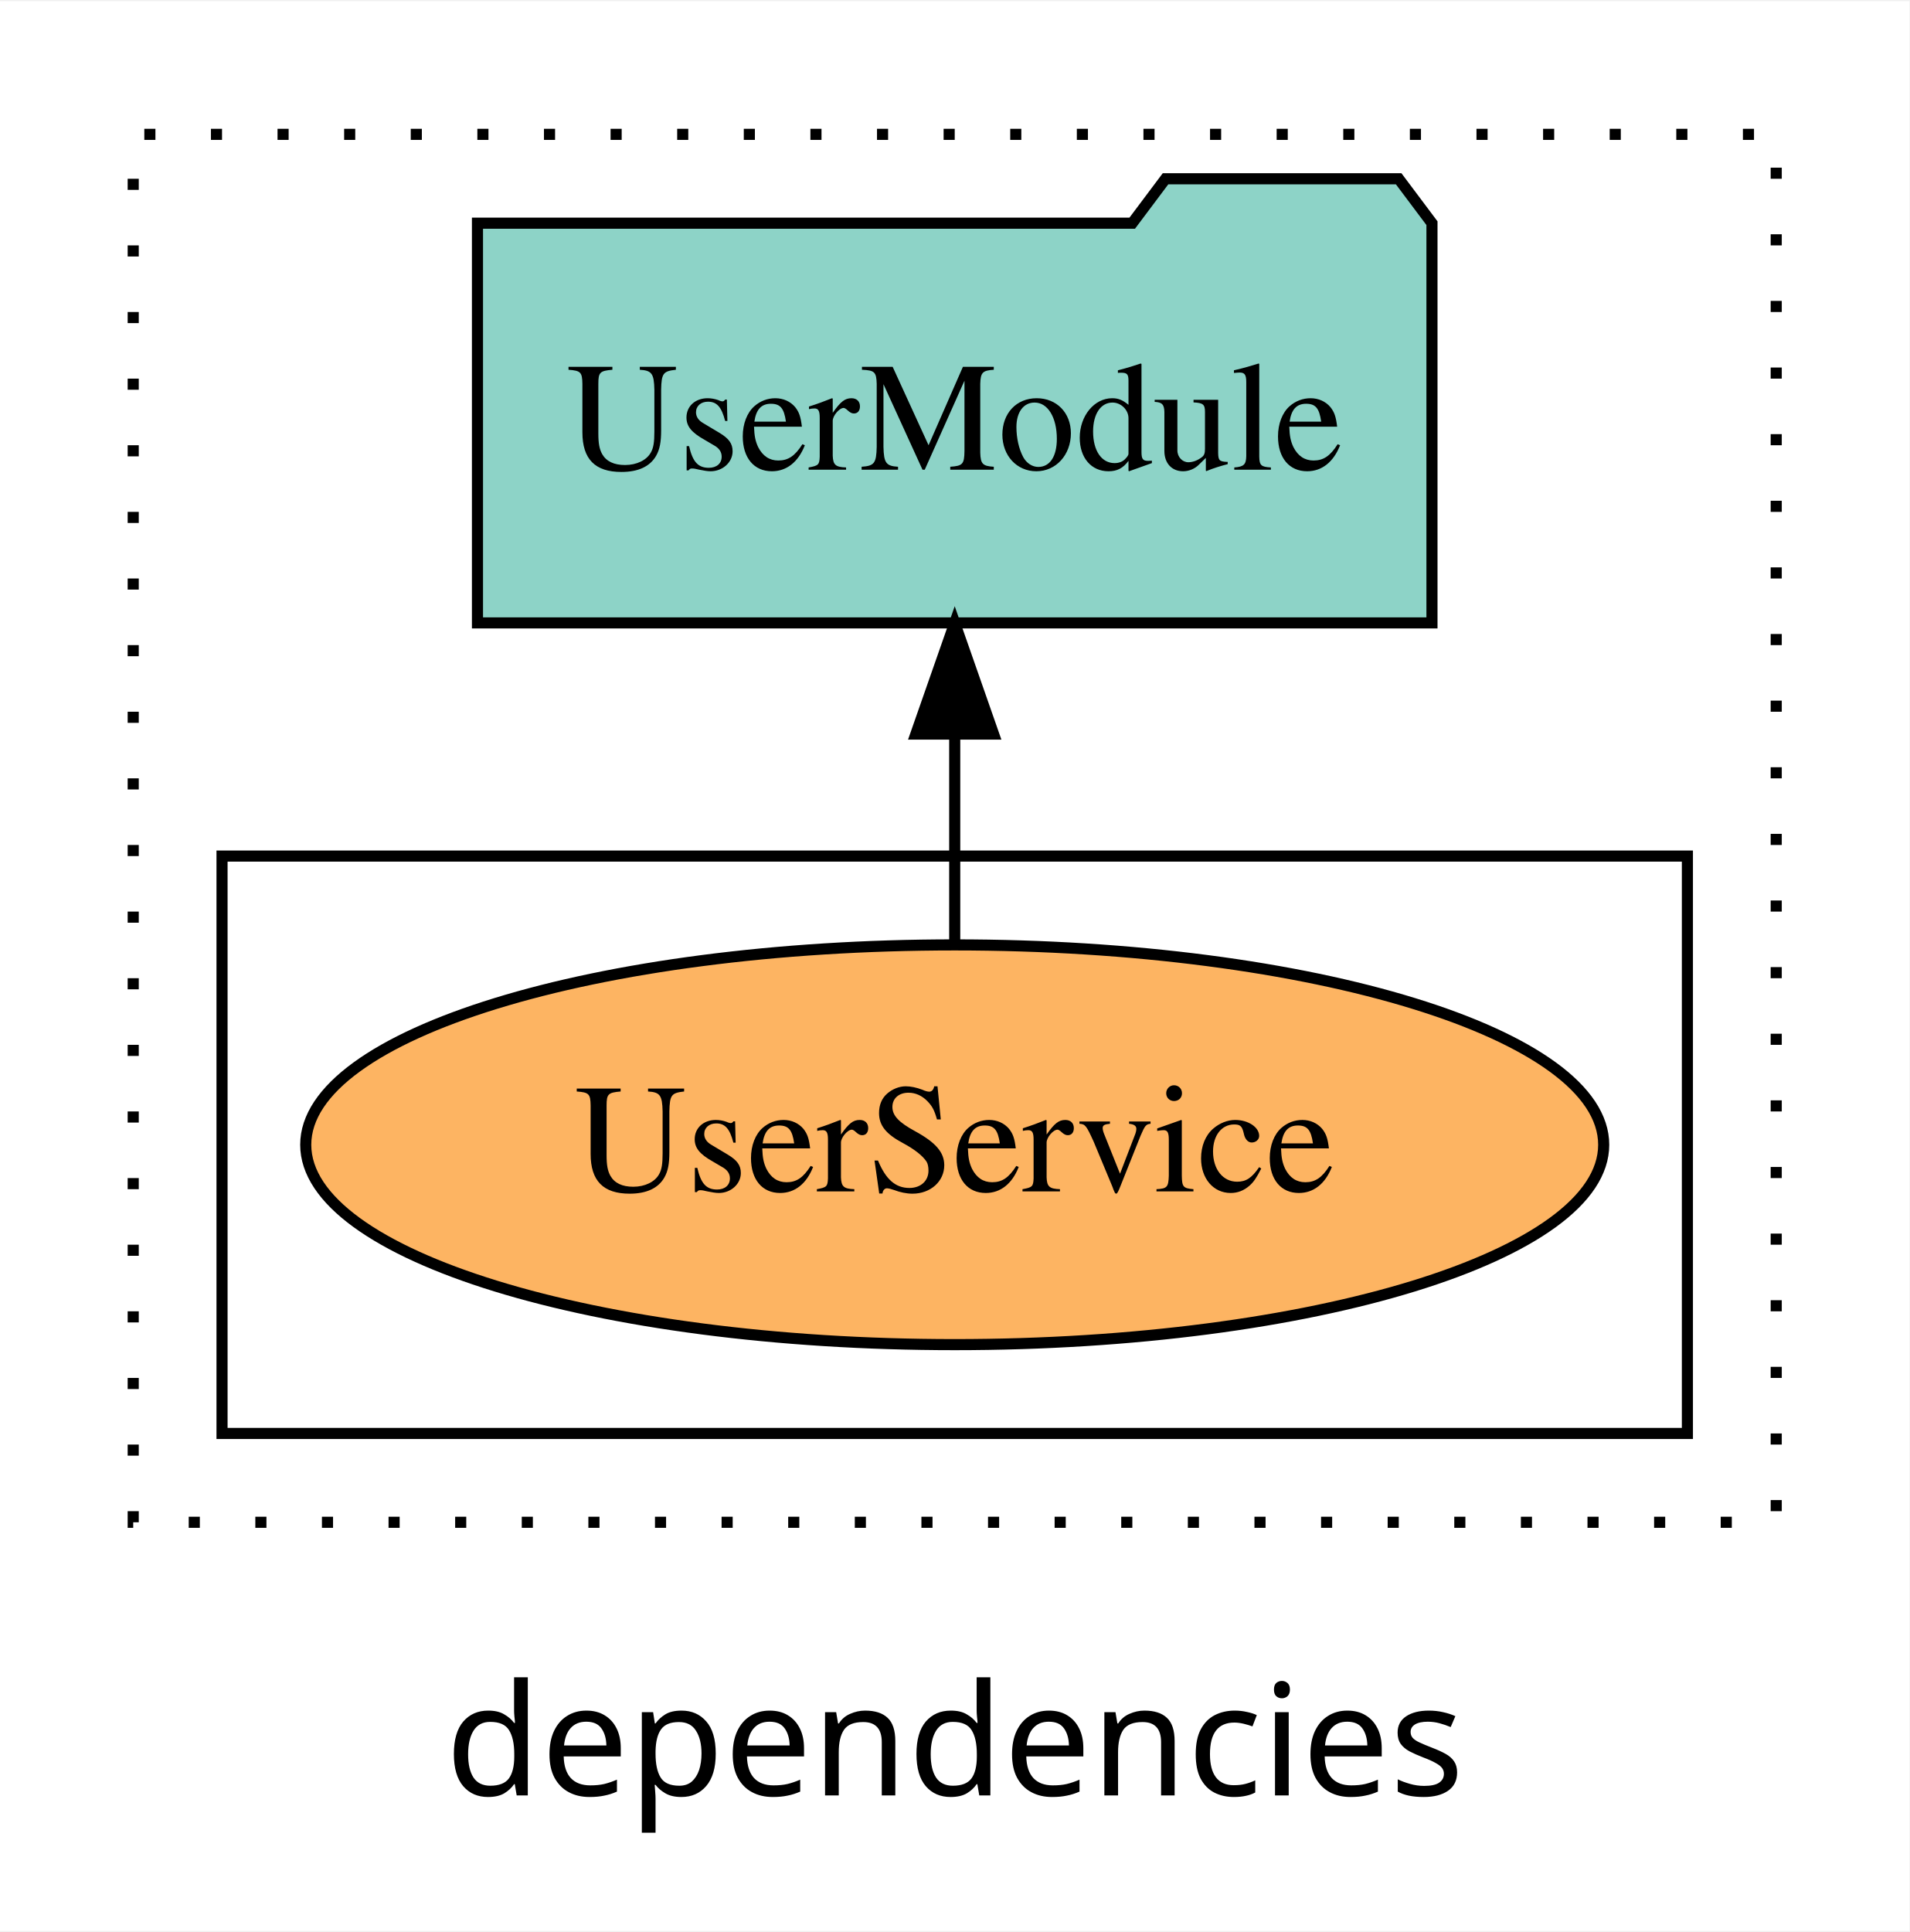
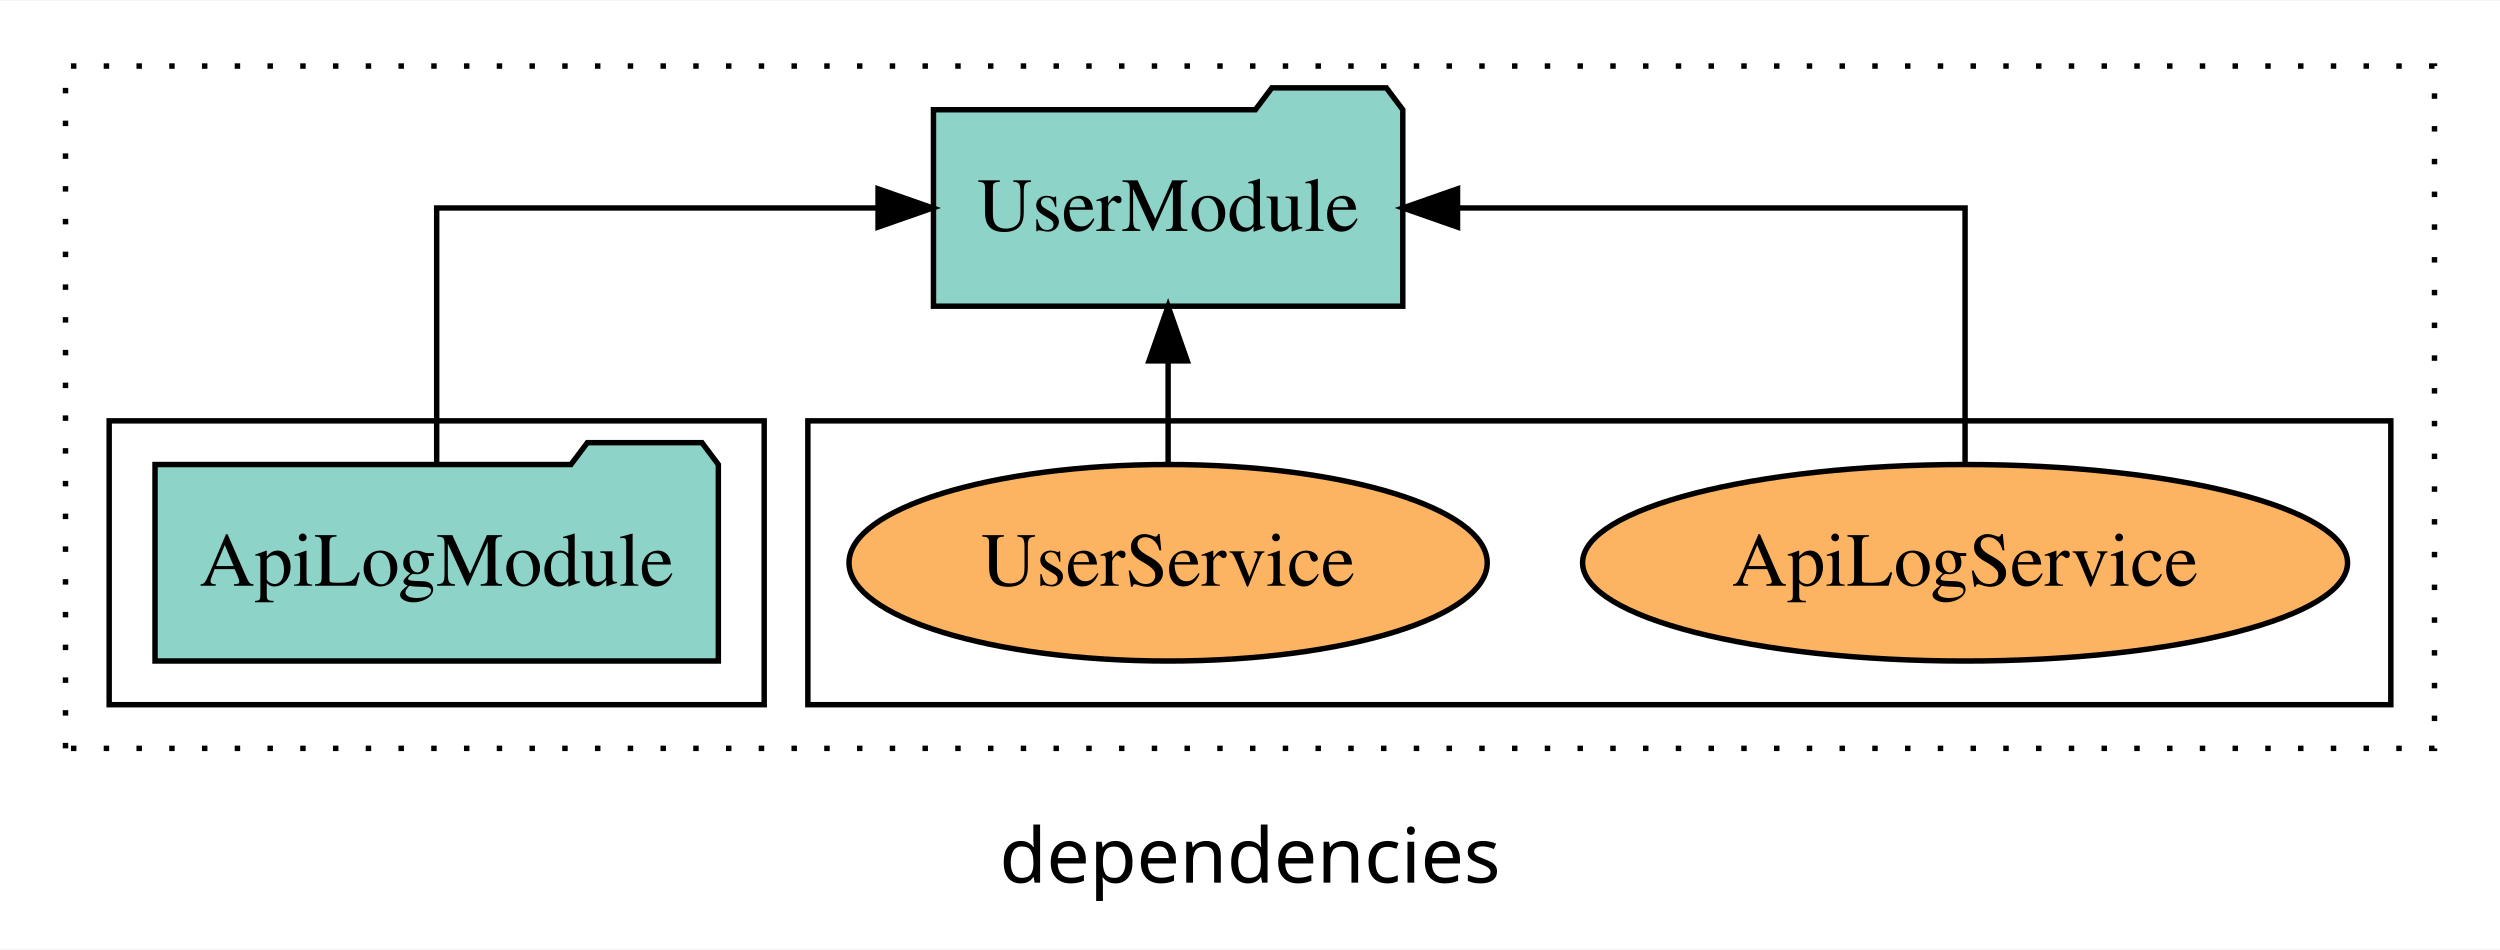
- <svg xmlns="http://www.w3.org/2000/svg" width="172pt" height="174pt" viewBox="0.00 0.00 172.00 173.80">
+ <svg xmlns="http://www.w3.org/2000/svg" width="458pt" height="174pt" viewBox="0.00 0.00 458.00 173.80">
  <g id="graph0" class="graph" transform="scale(1 1) rotate(0) translate(4 169.8)">
-     <polygon fill="white" stroke="transparent" points="-4,4 -4,-169.8 168,-169.8 168,4 -4,4" />
-     <text text-anchor="middle" x="82" y="-8.2" font-family="sans-serif" font-size="14.00">dependencies</text>
+     <polygon fill="white" stroke="transparent" points="-4,4 -4,-169.8 454,-169.8 454,4 -4,4" />
+     <text text-anchor="middle" x="225" y="-8.2" font-family="sans-serif" font-size="14.00">dependencies</text>
    <g id="clust1" class="cluster">
-       <polygon fill="none" stroke="black" stroke-dasharray="1,5" points="8,-32.8 8,-157.8 156,-157.8 156,-32.8 8,-32.8" />
+       <polygon fill="none" stroke="black" stroke-dasharray="1,5" points="8,-32.8 8,-157.8 442,-157.8 442,-32.8 8,-32.8" />
    </g>
    <g id="clust6" class="cluster">
-       <polygon fill="none" stroke="black" points="16,-40.8 16,-92.8 148,-92.8 148,-40.8 16,-40.8" />
+       <polygon fill="none" stroke="black" points="144,-40.8 144,-92.8 434,-92.8 434,-40.8 144,-40.8" />
+     </g>
+     <g id="clust3" class="cluster">
+       <polygon fill="none" stroke="black" points="16,-40.8 16,-92.8 136,-92.8 136,-40.8 16,-40.8" />
    </g>
    <g id="node1" class="node">
-       <ellipse fill="#fdb462" stroke="black" cx="82" cy="-66.8" rx="58.46" ry="18" />
-       <text text-anchor="middle" x="82" y="-62.6" font-family="Times,serif" font-size="14.00">UserService</text>
+       <polygon fill="#8dd3c7" stroke="black" points="127.6,-84.8 124.6,-88.8 103.6,-88.8 100.6,-84.8 24.4,-84.8 24.4,-48.8 127.6,-48.8 127.6,-84.8" />
+       <text text-anchor="middle" x="76" y="-62.6" font-family="Times,serif" font-size="14.00">ApiLogModule</text>
    </g>
    <g id="node2" class="node">
-       <polygon fill="#8dd3c7" stroke="black" points="124.99,-149.8 121.99,-153.8 100.99,-153.8 97.99,-149.8 39.01,-149.8 39.01,-113.8 124.99,-113.8 124.99,-149.8" />
-       <text text-anchor="middle" x="82" y="-127.6" font-family="Times,serif" font-size="14.00">UserModule</text>
+       <polygon fill="#8dd3c7" stroke="black" points="252.99,-149.8 249.99,-153.8 228.99,-153.8 225.99,-149.8 167.01,-149.8 167.01,-113.8 252.99,-113.8 252.99,-149.8" />
+       <text text-anchor="middle" x="210" y="-127.6" font-family="Times,serif" font-size="14.00">UserModule</text>
    </g>
    <g id="edge1" class="edge">
-       <path fill="none" stroke="black" d="M82,-84.91C82,-84.91 82,-103.79 82,-103.79" />
-       <polygon fill="black" stroke="black" points="78.5,-103.79 82,-113.79 85.5,-103.79 78.5,-103.79" />
+       <path fill="none" stroke="black" d="M76,-84.91C76,-104.14 76,-131.8 76,-131.8 76,-131.8 156.86,-131.8 156.86,-131.8" />
+       <polygon fill="black" stroke="black" points="156.86,-135.3 166.86,-131.8 156.86,-128.3 156.86,-135.3" />
+     </g>
+     <g id="node3" class="node">
+       <ellipse fill="#fdb462" stroke="black" cx="356" cy="-66.8" rx="70.07" ry="18" />
+       <text text-anchor="middle" x="356" y="-62.6" font-family="Times,serif" font-size="14.00">ApiLogService</text>
+     </g>
+     <g id="edge2" class="edge">
+       <path fill="none" stroke="black" d="M356,-84.91C356,-104.14 356,-131.8 356,-131.8 356,-131.8 263.02,-131.8 263.02,-131.8" />
+       <polygon fill="black" stroke="black" points="263.02,-128.3 253.02,-131.8 263.02,-135.3 263.02,-128.3" />
+     </g>
+     <g id="node4" class="node">
+       <ellipse fill="#fdb462" stroke="black" cx="210" cy="-66.8" rx="58.46" ry="18" />
+       <text text-anchor="middle" x="210" y="-62.6" font-family="Times,serif" font-size="14.00">UserService</text>
+     </g>
+     <g id="edge3" class="edge">
+       <path fill="none" stroke="black" d="M210,-84.91C210,-84.91 210,-103.79 210,-103.79" />
+       <polygon fill="black" stroke="black" points="206.5,-103.79 210,-113.79 213.5,-103.79 206.5,-103.79" />
    </g>
  </g>
</svg>
